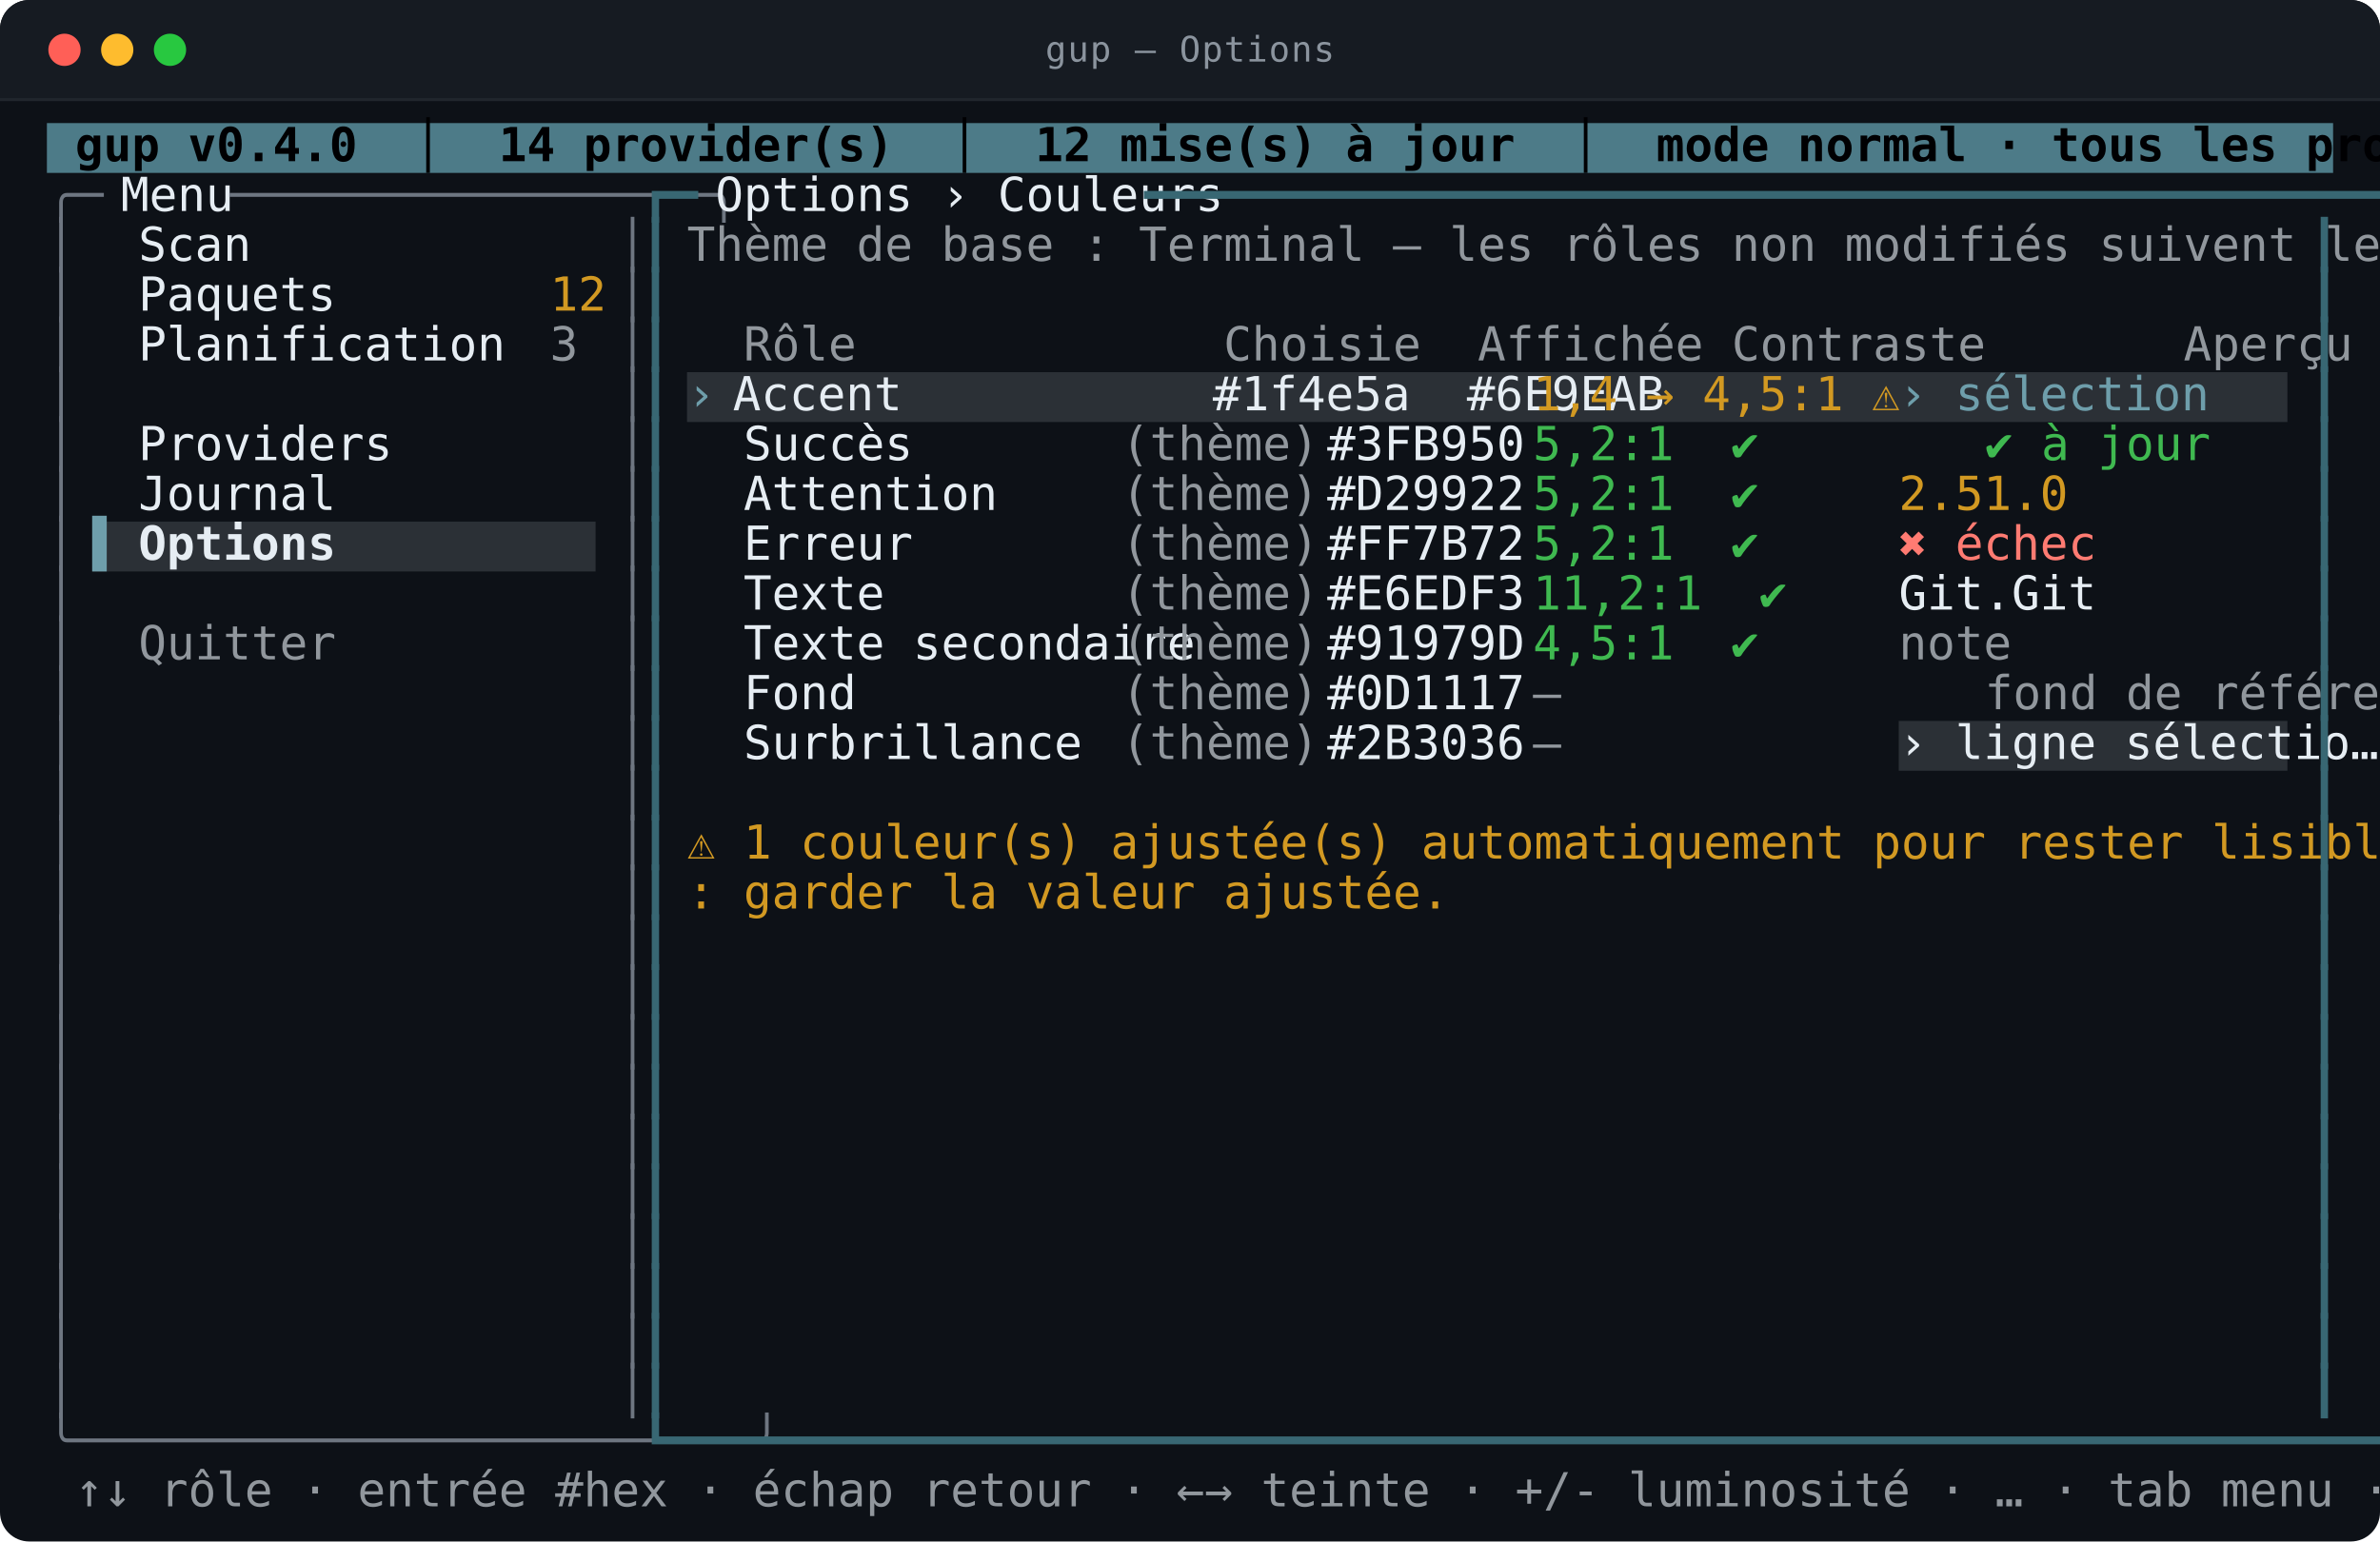
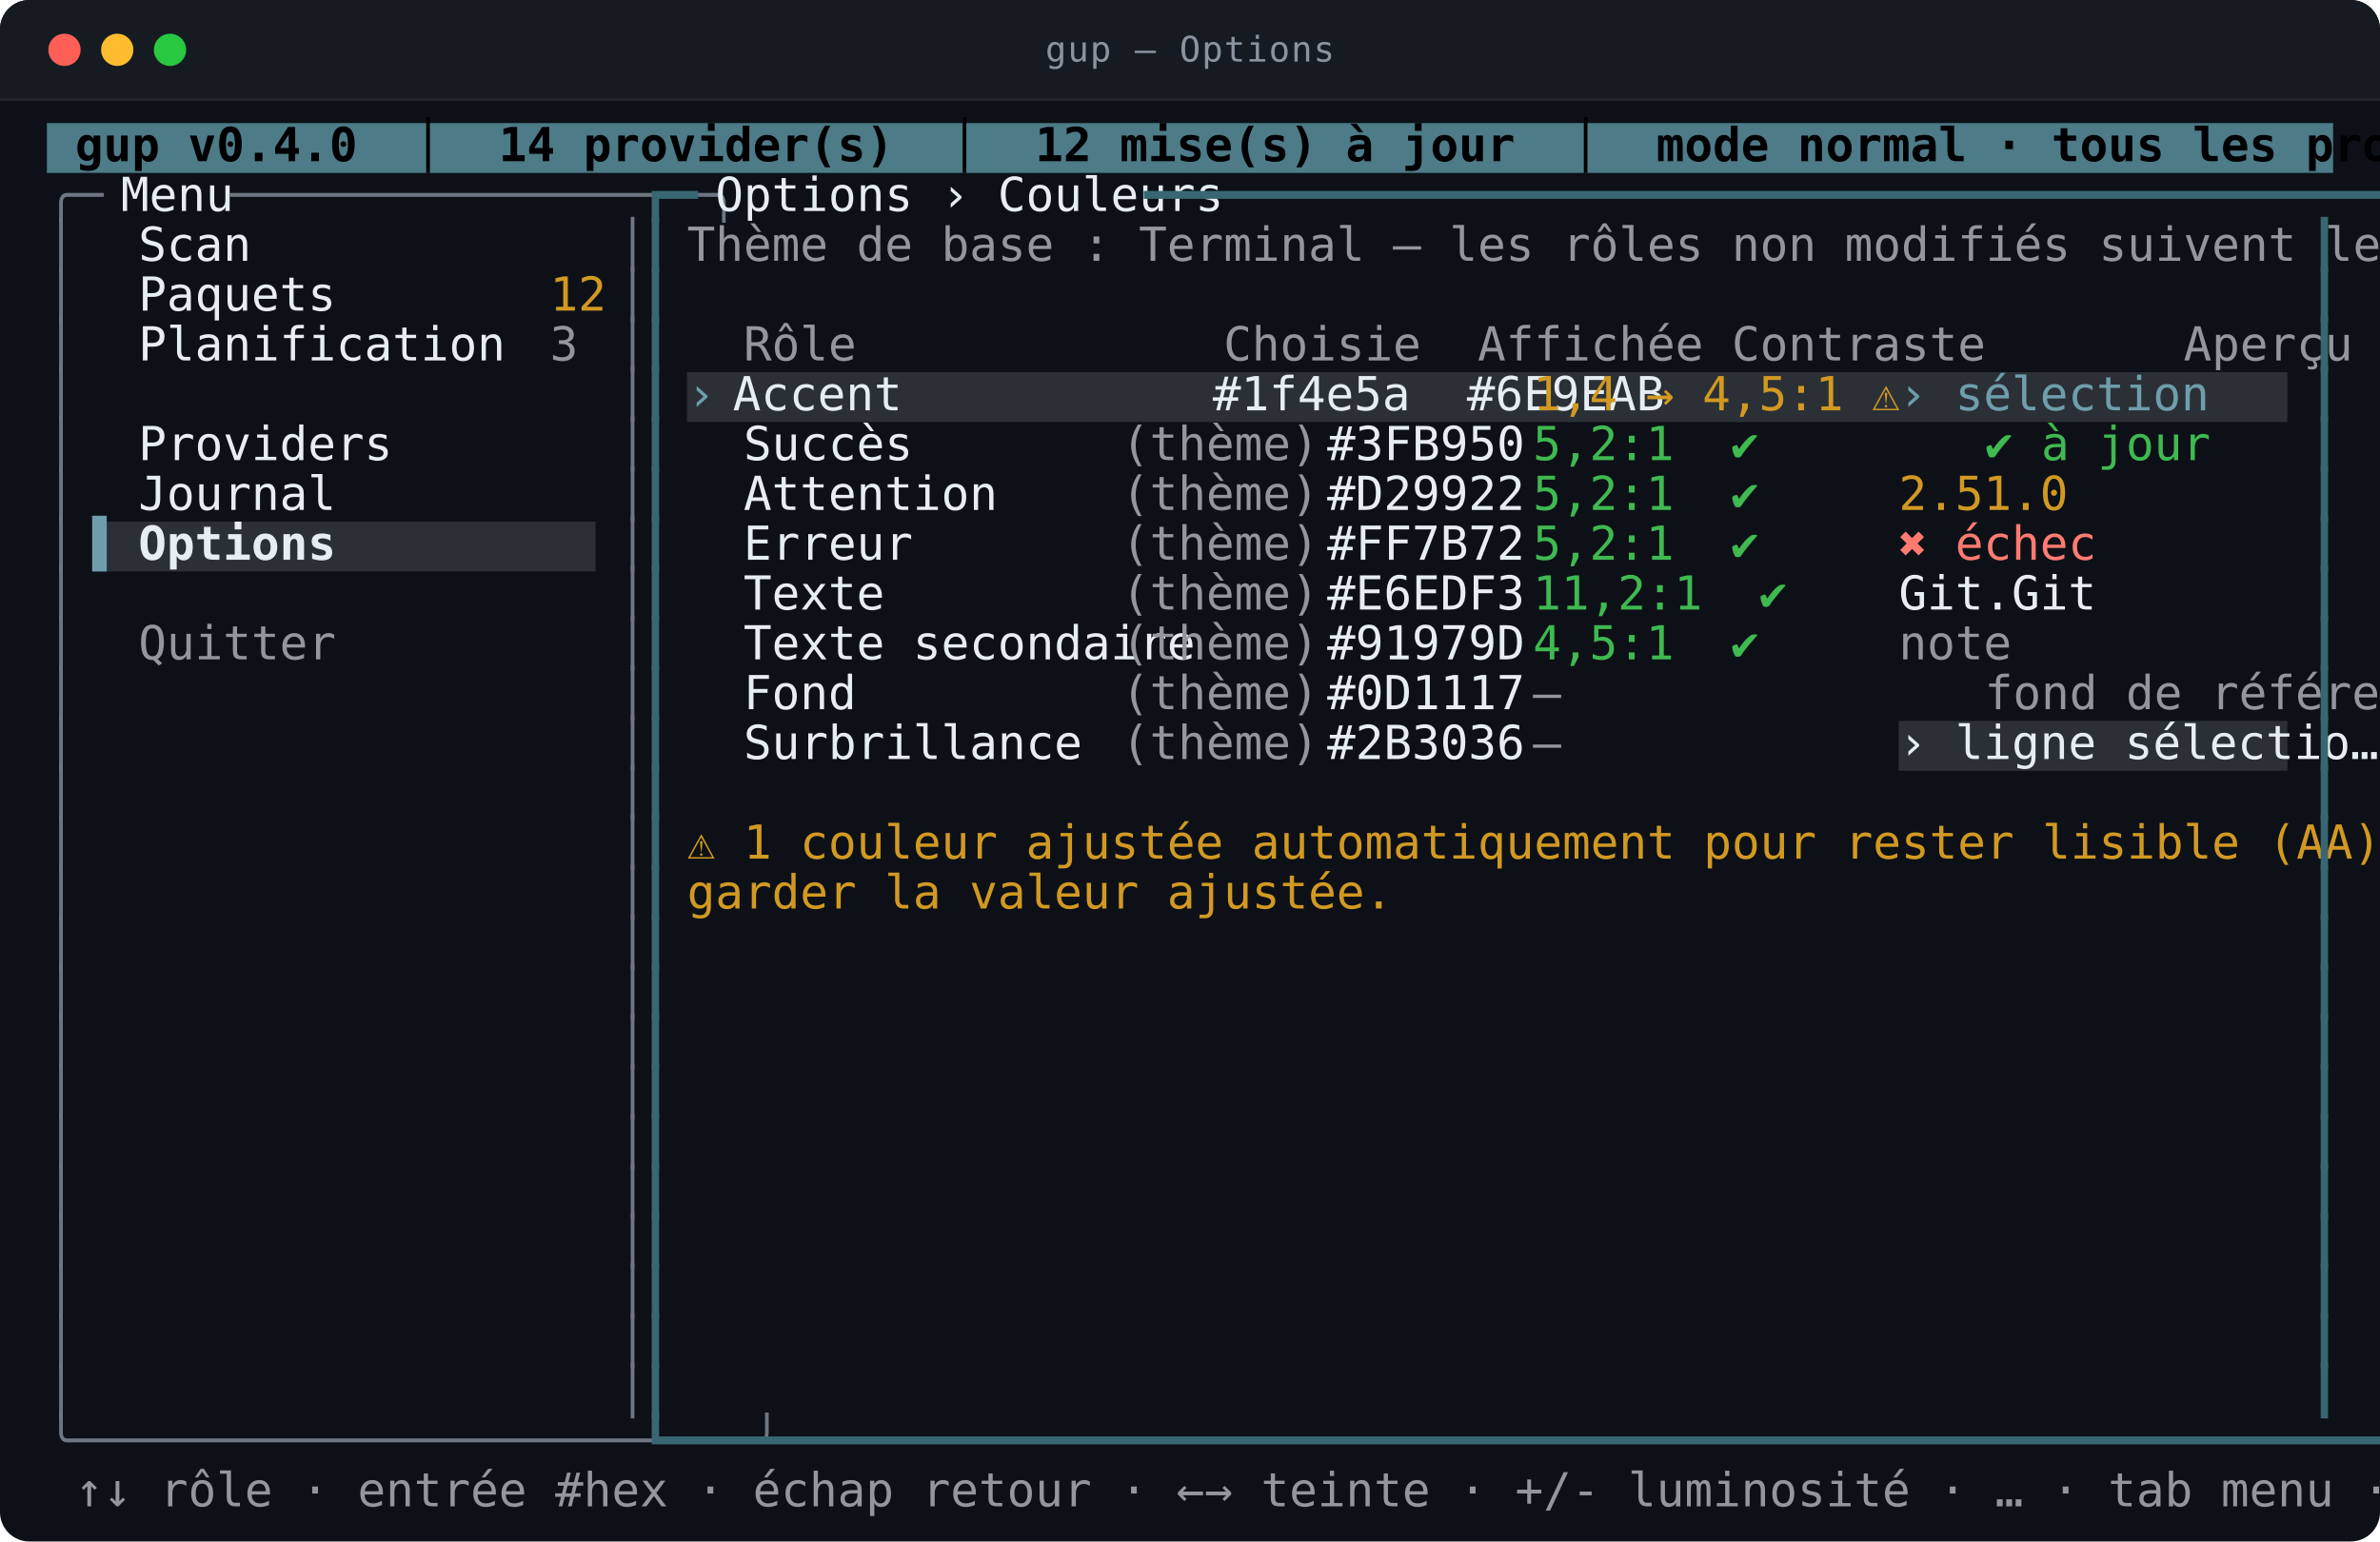
<svg xmlns="http://www.w3.org/2000/svg" viewBox="0 0 812.0 526.0" width="812.0" height="526.0" role="img" aria-labelledby="t d">
  <style>
text{font-family:ui-monospace,SFMono-Regular,"SF Mono",Menlo,Consolas,"DejaVu Sans Mono",monospace;font-size:16px}
.t{font-size:12px;letter-spacing:.4px;fill:#8b949e}
.b{font-weight:700}
.i{font-style:italic}
.u{text-decoration:underline}
.s{text-decoration:line-through}
.us{text-decoration:underline line-through}
.d{opacity:0.62}
.c0{fill:#4d7b88}
.c1{fill:#2b3036}
.c2{fill:#000002}
.c3{fill:#6e7681}
.c4{fill:#e6edf3}
.c5{fill:#386773}
.c6{fill:#91979d}
.c7{fill:#d29922}
.c8{fill:#6e9eab}
.c9{fill:#3fb950}
.c10{fill:#ff7b72}
</style>
  <rect y="0.0" width="812.0" height="526.0" rx="10.0" fill="#0d1117" />
  <rect y="0.0" width="812.0" height="34.0" rx="10.0" fill="#161b22" />
  <rect y="24.0" width="812.0" height="10.0" fill="#161b22" />
  <line x1="0.0" y1="34.0" x2="812.0" y2="34.0" stroke="#21262d" />
  <circle cx="22.0" cy="17.0" r="5.5" fill="#ff5f57" />
  <circle cx="40.0" cy="17.0" r="5.5" fill="#febc2e" />
  <circle cx="58.0" cy="17.0" r="5.5" fill="#28c840" />
  <text class="t" x="406.0" y="21.0" text-anchor="middle">gup — Options</text>
  <rect class="c0" x="16.0" y="42.0" width="780.0" height="17.0" />
  <rect class="c1" x="234.4" y="127.0" width="546.0" height="17.0" />
  <rect class="c1" x="31.6" y="178.0" width="171.6" height="17.0" />
  <rect class="c1" x="647.8" y="246.0" width="132.6" height="17.0" />
  <text class="c2 b" x="16.0" y="55.0" textLength="694.2" lengthAdjust="spacingAndGlyphs" xml:space="preserve"> gup v0.4.0  │  14 provider(s)  │  12 mise(s) à jour  │  mode normal · tous les providers</text>
  <text class="c3" x="16.0" y="72.0" textLength="15.6" lengthAdjust="spacingAndGlyphs" xml:space="preserve">╭─</text>
  <text class="c4" x="31.6" y="72.0" textLength="46.8" lengthAdjust="spacingAndGlyphs" xml:space="preserve"> Menu </text>
  <text class="c3" x="78.4" y="72.0" textLength="140.4" lengthAdjust="spacingAndGlyphs" xml:space="preserve">─────────────────╮</text>
  <text class="c5" x="218.8" y="72.0" textLength="15.6" lengthAdjust="spacingAndGlyphs" xml:space="preserve">┏━</text>
  <text class="c4" x="234.4" y="72.0" textLength="156.0" lengthAdjust="spacingAndGlyphs" xml:space="preserve"> Options › Couleurs </text>
  <text class="c5" x="390.4" y="72.0" textLength="405.6" lengthAdjust="spacingAndGlyphs" xml:space="preserve">━━━━━━━━━━━━━━━━━━━━━━━━━━━━━━━━━━━━━━━━━━━━━━━━━━━┓</text>
  <text class="c3" x="16.0" y="89.0" textLength="7.8" lengthAdjust="spacingAndGlyphs" xml:space="preserve">│</text>
  <text class="c4" x="47.2" y="89.0" textLength="140.4" lengthAdjust="spacingAndGlyphs" xml:space="preserve">Scan              </text>
  <text class="c3" x="211.0" y="89.0" textLength="7.8" lengthAdjust="spacingAndGlyphs" xml:space="preserve">│</text>
  <text class="c5" x="218.8" y="89.0" textLength="7.8" lengthAdjust="spacingAndGlyphs" xml:space="preserve">┃</text>
  <text class="c6" x="234.4" y="89.0" textLength="522.6" lengthAdjust="spacingAndGlyphs" xml:space="preserve">Thème de base : Terminal — les rôles non modifiés suivent le thème.</text>
  <text class="c5" x="788.2" y="89.0" textLength="7.8" lengthAdjust="spacingAndGlyphs" xml:space="preserve">┃</text>
  <text class="c3" x="16.0" y="106.0" textLength="7.8" lengthAdjust="spacingAndGlyphs" xml:space="preserve">│</text>
  <text class="c4" x="47.2" y="106.0" textLength="140.4" lengthAdjust="spacingAndGlyphs" xml:space="preserve">Paquets           </text>
  <text class="c7" x="187.6" y="106.0" textLength="15.6" lengthAdjust="spacingAndGlyphs" xml:space="preserve">12</text>
  <text class="c3" x="211.0" y="106.0" textLength="7.8" lengthAdjust="spacingAndGlyphs" xml:space="preserve">│</text>
  <text class="c5" x="218.8" y="106.0" textLength="7.8" lengthAdjust="spacingAndGlyphs" xml:space="preserve">┃</text>
  <text class="c5" x="788.2" y="106.0" textLength="7.8" lengthAdjust="spacingAndGlyphs" xml:space="preserve">┃</text>
  <text class="c3" x="16.0" y="123.0" textLength="7.8" lengthAdjust="spacingAndGlyphs" xml:space="preserve">│</text>
  <text class="c4" x="47.2" y="123.0" textLength="140.4" lengthAdjust="spacingAndGlyphs" xml:space="preserve">Planification     </text>
  <text class="c6" x="187.6" y="123.0" textLength="7.8" lengthAdjust="spacingAndGlyphs" xml:space="preserve">3</text>
  <text class="c3" x="211.0" y="123.0" textLength="7.8" lengthAdjust="spacingAndGlyphs" xml:space="preserve">│</text>
  <text class="c5" x="218.8" y="123.0" textLength="7.8" lengthAdjust="spacingAndGlyphs" xml:space="preserve">┃</text>
  <text class="c6" x="234.4" y="123.0" textLength="460.2" lengthAdjust="spacingAndGlyphs" xml:space="preserve">  Rôle             Choisie  Affichée Contraste       Aperçu</text>
  <text class="c5" x="788.2" y="123.0" textLength="7.8" lengthAdjust="spacingAndGlyphs" xml:space="preserve">┃</text>
  <text class="c3" x="16.0" y="140.0" textLength="7.8" lengthAdjust="spacingAndGlyphs" xml:space="preserve">│</text>
  <text class="c3" x="211.0" y="140.0" textLength="7.8" lengthAdjust="spacingAndGlyphs" xml:space="preserve">│</text>
  <text class="c5" x="218.8" y="140.0" textLength="7.8" lengthAdjust="spacingAndGlyphs" xml:space="preserve">┃</text>
  <text class="c8" x="234.4" y="140.0" textLength="15.6" lengthAdjust="spacingAndGlyphs" xml:space="preserve">› </text>
  <text class="c4" x="250.0" y="140.0" textLength="273.0" lengthAdjust="spacingAndGlyphs" xml:space="preserve">Accent           #1f4e5a  #6E9EAB  </text>
  <text class="c7" x="523.0" y="140.0" textLength="124.8" lengthAdjust="spacingAndGlyphs" xml:space="preserve">1,4 → 4,5:1 ⚠   </text>
  <text class="c8" x="647.8" y="140.0" textLength="85.8" lengthAdjust="spacingAndGlyphs" xml:space="preserve">› sélection</text>
  <text class="c5" x="788.2" y="140.0" textLength="7.8" lengthAdjust="spacingAndGlyphs" xml:space="preserve">┃</text>
  <text class="c3" x="16.0" y="157.0" textLength="7.8" lengthAdjust="spacingAndGlyphs" xml:space="preserve">│</text>
  <text class="c4" x="47.2" y="157.0" textLength="140.4" lengthAdjust="spacingAndGlyphs" xml:space="preserve">Providers         </text>
  <text class="c3" x="211.0" y="157.0" textLength="7.8" lengthAdjust="spacingAndGlyphs" xml:space="preserve">│</text>
  <text class="c5" x="218.8" y="157.0" textLength="7.8" lengthAdjust="spacingAndGlyphs" xml:space="preserve">┃</text>
  <text class="c4" x="234.4" y="157.0" textLength="148.2" lengthAdjust="spacingAndGlyphs" xml:space="preserve">  Succès           </text>
  <text class="c6" x="382.6" y="157.0" textLength="70.2" lengthAdjust="spacingAndGlyphs" xml:space="preserve">(thème)  </text>
  <text class="c4" x="452.8" y="157.0" textLength="70.2" lengthAdjust="spacingAndGlyphs" xml:space="preserve">#3FB950  </text>
  <text class="c9" x="523.0" y="157.0" textLength="187.2" lengthAdjust="spacingAndGlyphs" xml:space="preserve">5,2:1  ✔        ✔ à jour</text>
  <text class="c5" x="788.2" y="157.0" textLength="7.8" lengthAdjust="spacingAndGlyphs" xml:space="preserve">┃</text>
  <text class="c3" x="16.0" y="174.0" textLength="7.8" lengthAdjust="spacingAndGlyphs" xml:space="preserve">│</text>
  <text class="c4" x="47.2" y="174.0" textLength="140.4" lengthAdjust="spacingAndGlyphs" xml:space="preserve">Journal           </text>
  <text class="c3" x="211.0" y="174.0" textLength="7.8" lengthAdjust="spacingAndGlyphs" xml:space="preserve">│</text>
  <text class="c5" x="218.8" y="174.0" textLength="7.8" lengthAdjust="spacingAndGlyphs" xml:space="preserve">┃</text>
  <text class="c4" x="234.4" y="174.0" textLength="148.2" lengthAdjust="spacingAndGlyphs" xml:space="preserve">  Attention        </text>
  <text class="c6" x="382.6" y="174.0" textLength="70.2" lengthAdjust="spacingAndGlyphs" xml:space="preserve">(thème)  </text>
  <text class="c4" x="452.8" y="174.0" textLength="70.2" lengthAdjust="spacingAndGlyphs" xml:space="preserve">#D29922  </text>
  <text class="c9" x="523.0" y="174.0" textLength="124.8" lengthAdjust="spacingAndGlyphs" xml:space="preserve">5,2:1  ✔        </text>
  <text class="c7" x="647.8" y="174.0" textLength="46.8" lengthAdjust="spacingAndGlyphs" xml:space="preserve">2.51.0</text>
  <text class="c5" x="788.2" y="174.0" textLength="7.8" lengthAdjust="spacingAndGlyphs" xml:space="preserve">┃</text>
  <text class="c3" x="16.0" y="191.0" textLength="7.8" lengthAdjust="spacingAndGlyphs" xml:space="preserve">│</text>
  <text class="c8" x="31.6" y="191.0" textLength="15.6" lengthAdjust="spacingAndGlyphs" xml:space="preserve">▌ </text>
  <text class="c4 b" x="47.2" y="191.0" textLength="140.4" lengthAdjust="spacingAndGlyphs" xml:space="preserve">Options           </text>
  <text class="c3" x="211.0" y="191.0" textLength="7.8" lengthAdjust="spacingAndGlyphs" xml:space="preserve">│</text>
  <text class="c5" x="218.8" y="191.0" textLength="7.8" lengthAdjust="spacingAndGlyphs" xml:space="preserve">┃</text>
  <text class="c4" x="234.4" y="191.0" textLength="148.2" lengthAdjust="spacingAndGlyphs" xml:space="preserve">  Erreur           </text>
  <text class="c6" x="382.6" y="191.0" textLength="70.2" lengthAdjust="spacingAndGlyphs" xml:space="preserve">(thème)  </text>
  <text class="c4" x="452.8" y="191.0" textLength="70.2" lengthAdjust="spacingAndGlyphs" xml:space="preserve">#FF7B72  </text>
  <text class="c9" x="523.0" y="191.0" textLength="124.8" lengthAdjust="spacingAndGlyphs" xml:space="preserve">5,2:1  ✔        </text>
  <text class="c10" x="647.8" y="191.0" textLength="54.6" lengthAdjust="spacingAndGlyphs" xml:space="preserve">✖ échec</text>
  <text class="c5" x="788.2" y="191.0" textLength="7.8" lengthAdjust="spacingAndGlyphs" xml:space="preserve">┃</text>
  <text class="c3" x="16.0" y="208.0" textLength="7.8" lengthAdjust="spacingAndGlyphs" xml:space="preserve">│</text>
  <text class="c3" x="211.0" y="208.0" textLength="7.8" lengthAdjust="spacingAndGlyphs" xml:space="preserve">│</text>
  <text class="c5" x="218.8" y="208.0" textLength="7.8" lengthAdjust="spacingAndGlyphs" xml:space="preserve">┃</text>
  <text class="c4" x="234.4" y="208.0" textLength="148.2" lengthAdjust="spacingAndGlyphs" xml:space="preserve">  Texte            </text>
  <text class="c6" x="382.6" y="208.0" textLength="70.2" lengthAdjust="spacingAndGlyphs" xml:space="preserve">(thème)  </text>
  <text class="c4" x="452.8" y="208.0" textLength="70.2" lengthAdjust="spacingAndGlyphs" xml:space="preserve">#E6EDF3  </text>
  <text class="c9" x="523.0" y="208.0" textLength="124.8" lengthAdjust="spacingAndGlyphs" xml:space="preserve">11,2:1  ✔       </text>
  <text class="c4" x="647.8" y="208.0" textLength="54.6" lengthAdjust="spacingAndGlyphs" xml:space="preserve">Git.Git</text>
  <text class="c5" x="788.2" y="208.0" textLength="7.8" lengthAdjust="spacingAndGlyphs" xml:space="preserve">┃</text>
  <text class="c3" x="16.0" y="225.0" textLength="7.8" lengthAdjust="spacingAndGlyphs" xml:space="preserve">│</text>
  <text class="c6" x="47.2" y="225.0" textLength="140.4" lengthAdjust="spacingAndGlyphs" xml:space="preserve">Quitter           </text>
  <text class="c3" x="211.0" y="225.0" textLength="7.8" lengthAdjust="spacingAndGlyphs" xml:space="preserve">│</text>
  <text class="c5" x="218.8" y="225.0" textLength="7.8" lengthAdjust="spacingAndGlyphs" xml:space="preserve">┃</text>
  <text class="c4" x="234.4" y="225.0" textLength="148.2" lengthAdjust="spacingAndGlyphs" xml:space="preserve">  Texte secondaire </text>
  <text class="c6" x="382.6" y="225.0" textLength="70.2" lengthAdjust="spacingAndGlyphs" xml:space="preserve">(thème)  </text>
  <text class="c4" x="452.8" y="225.0" textLength="70.2" lengthAdjust="spacingAndGlyphs" xml:space="preserve">#91979D  </text>
  <text class="c9" x="523.0" y="225.0" textLength="124.8" lengthAdjust="spacingAndGlyphs" xml:space="preserve">4,5:1  ✔        </text>
  <text class="c6" x="647.8" y="225.0" textLength="31.2" lengthAdjust="spacingAndGlyphs" xml:space="preserve">note</text>
  <text class="c5" x="788.2" y="225.0" textLength="7.8" lengthAdjust="spacingAndGlyphs" xml:space="preserve">┃</text>
  <text class="c3" x="16.0" y="242.0" textLength="7.8" lengthAdjust="spacingAndGlyphs" xml:space="preserve">│</text>
  <text class="c3" x="211.0" y="242.0" textLength="7.8" lengthAdjust="spacingAndGlyphs" xml:space="preserve">│</text>
  <text class="c5" x="218.8" y="242.0" textLength="7.8" lengthAdjust="spacingAndGlyphs" xml:space="preserve">┃</text>
  <text class="c4" x="234.4" y="242.0" textLength="148.2" lengthAdjust="spacingAndGlyphs" xml:space="preserve">  Fond             </text>
  <text class="c6" x="382.6" y="242.0" textLength="70.2" lengthAdjust="spacingAndGlyphs" xml:space="preserve">(thème)  </text>
  <text class="c4" x="452.8" y="242.0" textLength="70.2" lengthAdjust="spacingAndGlyphs" xml:space="preserve">#0D1117  </text>
  <text class="c6" x="523.0" y="242.0" textLength="257.4" lengthAdjust="spacingAndGlyphs" xml:space="preserve">—               fond de référence</text>
  <text class="c5" x="788.2" y="242.0" textLength="7.8" lengthAdjust="spacingAndGlyphs" xml:space="preserve">┃</text>
  <text class="c3" x="16.0" y="259.0" textLength="7.8" lengthAdjust="spacingAndGlyphs" xml:space="preserve">│</text>
  <text class="c3" x="211.0" y="259.0" textLength="7.8" lengthAdjust="spacingAndGlyphs" xml:space="preserve">│</text>
  <text class="c5" x="218.8" y="259.0" textLength="7.8" lengthAdjust="spacingAndGlyphs" xml:space="preserve">┃</text>
  <text class="c4" x="234.4" y="259.0" textLength="148.2" lengthAdjust="spacingAndGlyphs" xml:space="preserve">  Surbrillance     </text>
  <text class="c6" x="382.6" y="259.0" textLength="70.2" lengthAdjust="spacingAndGlyphs" xml:space="preserve">(thème)  </text>
  <text class="c4" x="452.8" y="259.0" textLength="70.2" lengthAdjust="spacingAndGlyphs" xml:space="preserve">#2B3036  </text>
  <text class="c6" x="523.0" y="259.0" textLength="124.8" lengthAdjust="spacingAndGlyphs" xml:space="preserve">—               </text>
  <text class="c4" x="647.8" y="259.0" textLength="132.6" lengthAdjust="spacingAndGlyphs" xml:space="preserve">› ligne sélectio…</text>
  <text class="c5" x="788.2" y="259.0" textLength="7.8" lengthAdjust="spacingAndGlyphs" xml:space="preserve">┃</text>
  <text class="c3" x="16.0" y="276.0" textLength="7.8" lengthAdjust="spacingAndGlyphs" xml:space="preserve">│</text>
  <text class="c3" x="211.0" y="276.0" textLength="7.8" lengthAdjust="spacingAndGlyphs" xml:space="preserve">│</text>
  <text class="c5" x="218.8" y="276.0" textLength="7.8" lengthAdjust="spacingAndGlyphs" xml:space="preserve">┃</text>
  <text class="c5" x="788.2" y="276.0" textLength="7.8" lengthAdjust="spacingAndGlyphs" xml:space="preserve">┃</text>
  <text class="c3" x="16.0" y="293.0" textLength="7.8" lengthAdjust="spacingAndGlyphs" xml:space="preserve">│</text>
  <text class="c3" x="211.0" y="293.0" textLength="7.8" lengthAdjust="spacingAndGlyphs" xml:space="preserve">│</text>
  <text class="c5" x="218.8" y="293.0" textLength="7.8" lengthAdjust="spacingAndGlyphs" xml:space="preserve">┃</text>
-   <text class="c7" x="234.4" y="293.0" textLength="538.2" lengthAdjust="spacingAndGlyphs" xml:space="preserve">⚠ 1 couleur(s) ajustée(s) automatiquement pour rester lisible (AA). a</text>
+   <text class="c7" x="234.4" y="293.0" textLength="507.0" lengthAdjust="spacingAndGlyphs" xml:space="preserve">⚠ 1 couleur ajustée automatiquement pour rester lisible (AA). a :</text>
  <text class="c5" x="788.2" y="293.0" textLength="7.8" lengthAdjust="spacingAndGlyphs" xml:space="preserve">┃</text>
  <text class="c3" x="16.0" y="310.0" textLength="7.8" lengthAdjust="spacingAndGlyphs" xml:space="preserve">│</text>
  <text class="c3" x="211.0" y="310.0" textLength="7.8" lengthAdjust="spacingAndGlyphs" xml:space="preserve">│</text>
  <text class="c5" x="218.8" y="310.0" textLength="7.8" lengthAdjust="spacingAndGlyphs" xml:space="preserve">┃</text>
-   <text class="c7" x="234.4" y="310.0" textLength="210.6" lengthAdjust="spacingAndGlyphs" xml:space="preserve">: garder la valeur ajustée.</text>
+   <text class="c7" x="234.4" y="310.0" textLength="195.0" lengthAdjust="spacingAndGlyphs" xml:space="preserve">garder la valeur ajustée.</text>
  <text class="c5" x="788.2" y="310.0" textLength="7.8" lengthAdjust="spacingAndGlyphs" xml:space="preserve">┃</text>
  <text class="c3" x="16.0" y="327.0" textLength="7.8" lengthAdjust="spacingAndGlyphs" xml:space="preserve">│</text>
  <text class="c3" x="211.0" y="327.0" textLength="7.8" lengthAdjust="spacingAndGlyphs" xml:space="preserve">│</text>
  <text class="c5" x="218.8" y="327.0" textLength="7.8" lengthAdjust="spacingAndGlyphs" xml:space="preserve">┃</text>
  <text class="c5" x="788.2" y="327.0" textLength="7.8" lengthAdjust="spacingAndGlyphs" xml:space="preserve">┃</text>
  <text class="c3" x="16.0" y="344.0" textLength="7.8" lengthAdjust="spacingAndGlyphs" xml:space="preserve">│</text>
  <text class="c3" x="211.0" y="344.0" textLength="7.8" lengthAdjust="spacingAndGlyphs" xml:space="preserve">│</text>
  <text class="c5" x="218.8" y="344.0" textLength="7.8" lengthAdjust="spacingAndGlyphs" xml:space="preserve">┃</text>
  <text class="c5" x="788.2" y="344.0" textLength="7.8" lengthAdjust="spacingAndGlyphs" xml:space="preserve">┃</text>
  <text class="c3" x="16.0" y="361.0" textLength="7.8" lengthAdjust="spacingAndGlyphs" xml:space="preserve">│</text>
  <text class="c3" x="211.0" y="361.0" textLength="7.8" lengthAdjust="spacingAndGlyphs" xml:space="preserve">│</text>
  <text class="c5" x="218.8" y="361.0" textLength="7.8" lengthAdjust="spacingAndGlyphs" xml:space="preserve">┃</text>
  <text class="c5" x="788.2" y="361.0" textLength="7.8" lengthAdjust="spacingAndGlyphs" xml:space="preserve">┃</text>
  <text class="c3" x="16.0" y="378.0" textLength="7.8" lengthAdjust="spacingAndGlyphs" xml:space="preserve">│</text>
  <text class="c3" x="211.0" y="378.0" textLength="7.8" lengthAdjust="spacingAndGlyphs" xml:space="preserve">│</text>
  <text class="c5" x="218.8" y="378.0" textLength="7.8" lengthAdjust="spacingAndGlyphs" xml:space="preserve">┃</text>
  <text class="c5" x="788.2" y="378.0" textLength="7.8" lengthAdjust="spacingAndGlyphs" xml:space="preserve">┃</text>
  <text class="c3" x="16.0" y="395.0" textLength="7.8" lengthAdjust="spacingAndGlyphs" xml:space="preserve">│</text>
  <text class="c3" x="211.0" y="395.0" textLength="7.8" lengthAdjust="spacingAndGlyphs" xml:space="preserve">│</text>
  <text class="c5" x="218.8" y="395.0" textLength="7.8" lengthAdjust="spacingAndGlyphs" xml:space="preserve">┃</text>
  <text class="c5" x="788.2" y="395.0" textLength="7.8" lengthAdjust="spacingAndGlyphs" xml:space="preserve">┃</text>
  <text class="c3" x="16.0" y="412.0" textLength="7.8" lengthAdjust="spacingAndGlyphs" xml:space="preserve">│</text>
  <text class="c3" x="211.0" y="412.0" textLength="7.8" lengthAdjust="spacingAndGlyphs" xml:space="preserve">│</text>
  <text class="c5" x="218.8" y="412.0" textLength="7.8" lengthAdjust="spacingAndGlyphs" xml:space="preserve">┃</text>
  <text class="c5" x="788.2" y="412.0" textLength="7.8" lengthAdjust="spacingAndGlyphs" xml:space="preserve">┃</text>
  <text class="c3" x="16.0" y="429.0" textLength="7.8" lengthAdjust="spacingAndGlyphs" xml:space="preserve">│</text>
  <text class="c3" x="211.0" y="429.0" textLength="7.8" lengthAdjust="spacingAndGlyphs" xml:space="preserve">│</text>
  <text class="c5" x="218.8" y="429.0" textLength="7.8" lengthAdjust="spacingAndGlyphs" xml:space="preserve">┃</text>
  <text class="c5" x="788.2" y="429.0" textLength="7.8" lengthAdjust="spacingAndGlyphs" xml:space="preserve">┃</text>
  <text class="c3" x="16.0" y="446.0" textLength="7.8" lengthAdjust="spacingAndGlyphs" xml:space="preserve">│</text>
  <text class="c3" x="211.0" y="446.0" textLength="7.8" lengthAdjust="spacingAndGlyphs" xml:space="preserve">│</text>
  <text class="c5" x="218.8" y="446.0" textLength="7.8" lengthAdjust="spacingAndGlyphs" xml:space="preserve">┃</text>
  <text class="c5" x="788.2" y="446.0" textLength="7.8" lengthAdjust="spacingAndGlyphs" xml:space="preserve">┃</text>
  <text class="c3" x="16.0" y="463.0" textLength="7.8" lengthAdjust="spacingAndGlyphs" xml:space="preserve">│</text>
  <text class="c3" x="211.0" y="463.0" textLength="7.8" lengthAdjust="spacingAndGlyphs" xml:space="preserve">│</text>
  <text class="c5" x="218.8" y="463.0" textLength="7.8" lengthAdjust="spacingAndGlyphs" xml:space="preserve">┃</text>
  <text class="c5" x="788.2" y="463.0" textLength="7.8" lengthAdjust="spacingAndGlyphs" xml:space="preserve">┃</text>
  <text class="c3" x="16.0" y="480.0" textLength="7.8" lengthAdjust="spacingAndGlyphs" xml:space="preserve">│</text>
  <text class="c3" x="211.0" y="480.0" textLength="7.8" lengthAdjust="spacingAndGlyphs" xml:space="preserve">│</text>
  <text class="c5" x="218.8" y="480.0" textLength="7.8" lengthAdjust="spacingAndGlyphs" xml:space="preserve">┃</text>
  <text class="c5" x="788.2" y="480.0" textLength="7.8" lengthAdjust="spacingAndGlyphs" xml:space="preserve">┃</text>
  <text class="c3" x="16.0" y="497.0" textLength="202.8" lengthAdjust="spacingAndGlyphs" xml:space="preserve">╰────────────────────────╯</text>
  <text class="c5" x="218.8" y="497.0" textLength="577.2" lengthAdjust="spacingAndGlyphs" xml:space="preserve">┗━━━━━━━━━━━━━━━━━━━━━━━━━━━━━━━━━━━━━━━━━━━━━━━━━━━━━━━━━━━━━━━━━━━━━━━━┛</text>
  <text class="c6" x="16.0" y="514.0" textLength="725.4" lengthAdjust="spacingAndGlyphs" xml:space="preserve"> ↑↓ rôle · entrée #hex · échap retour · ←→ teinte · +/- luminosité · … · tab menu · q quitter</text>
</svg>
